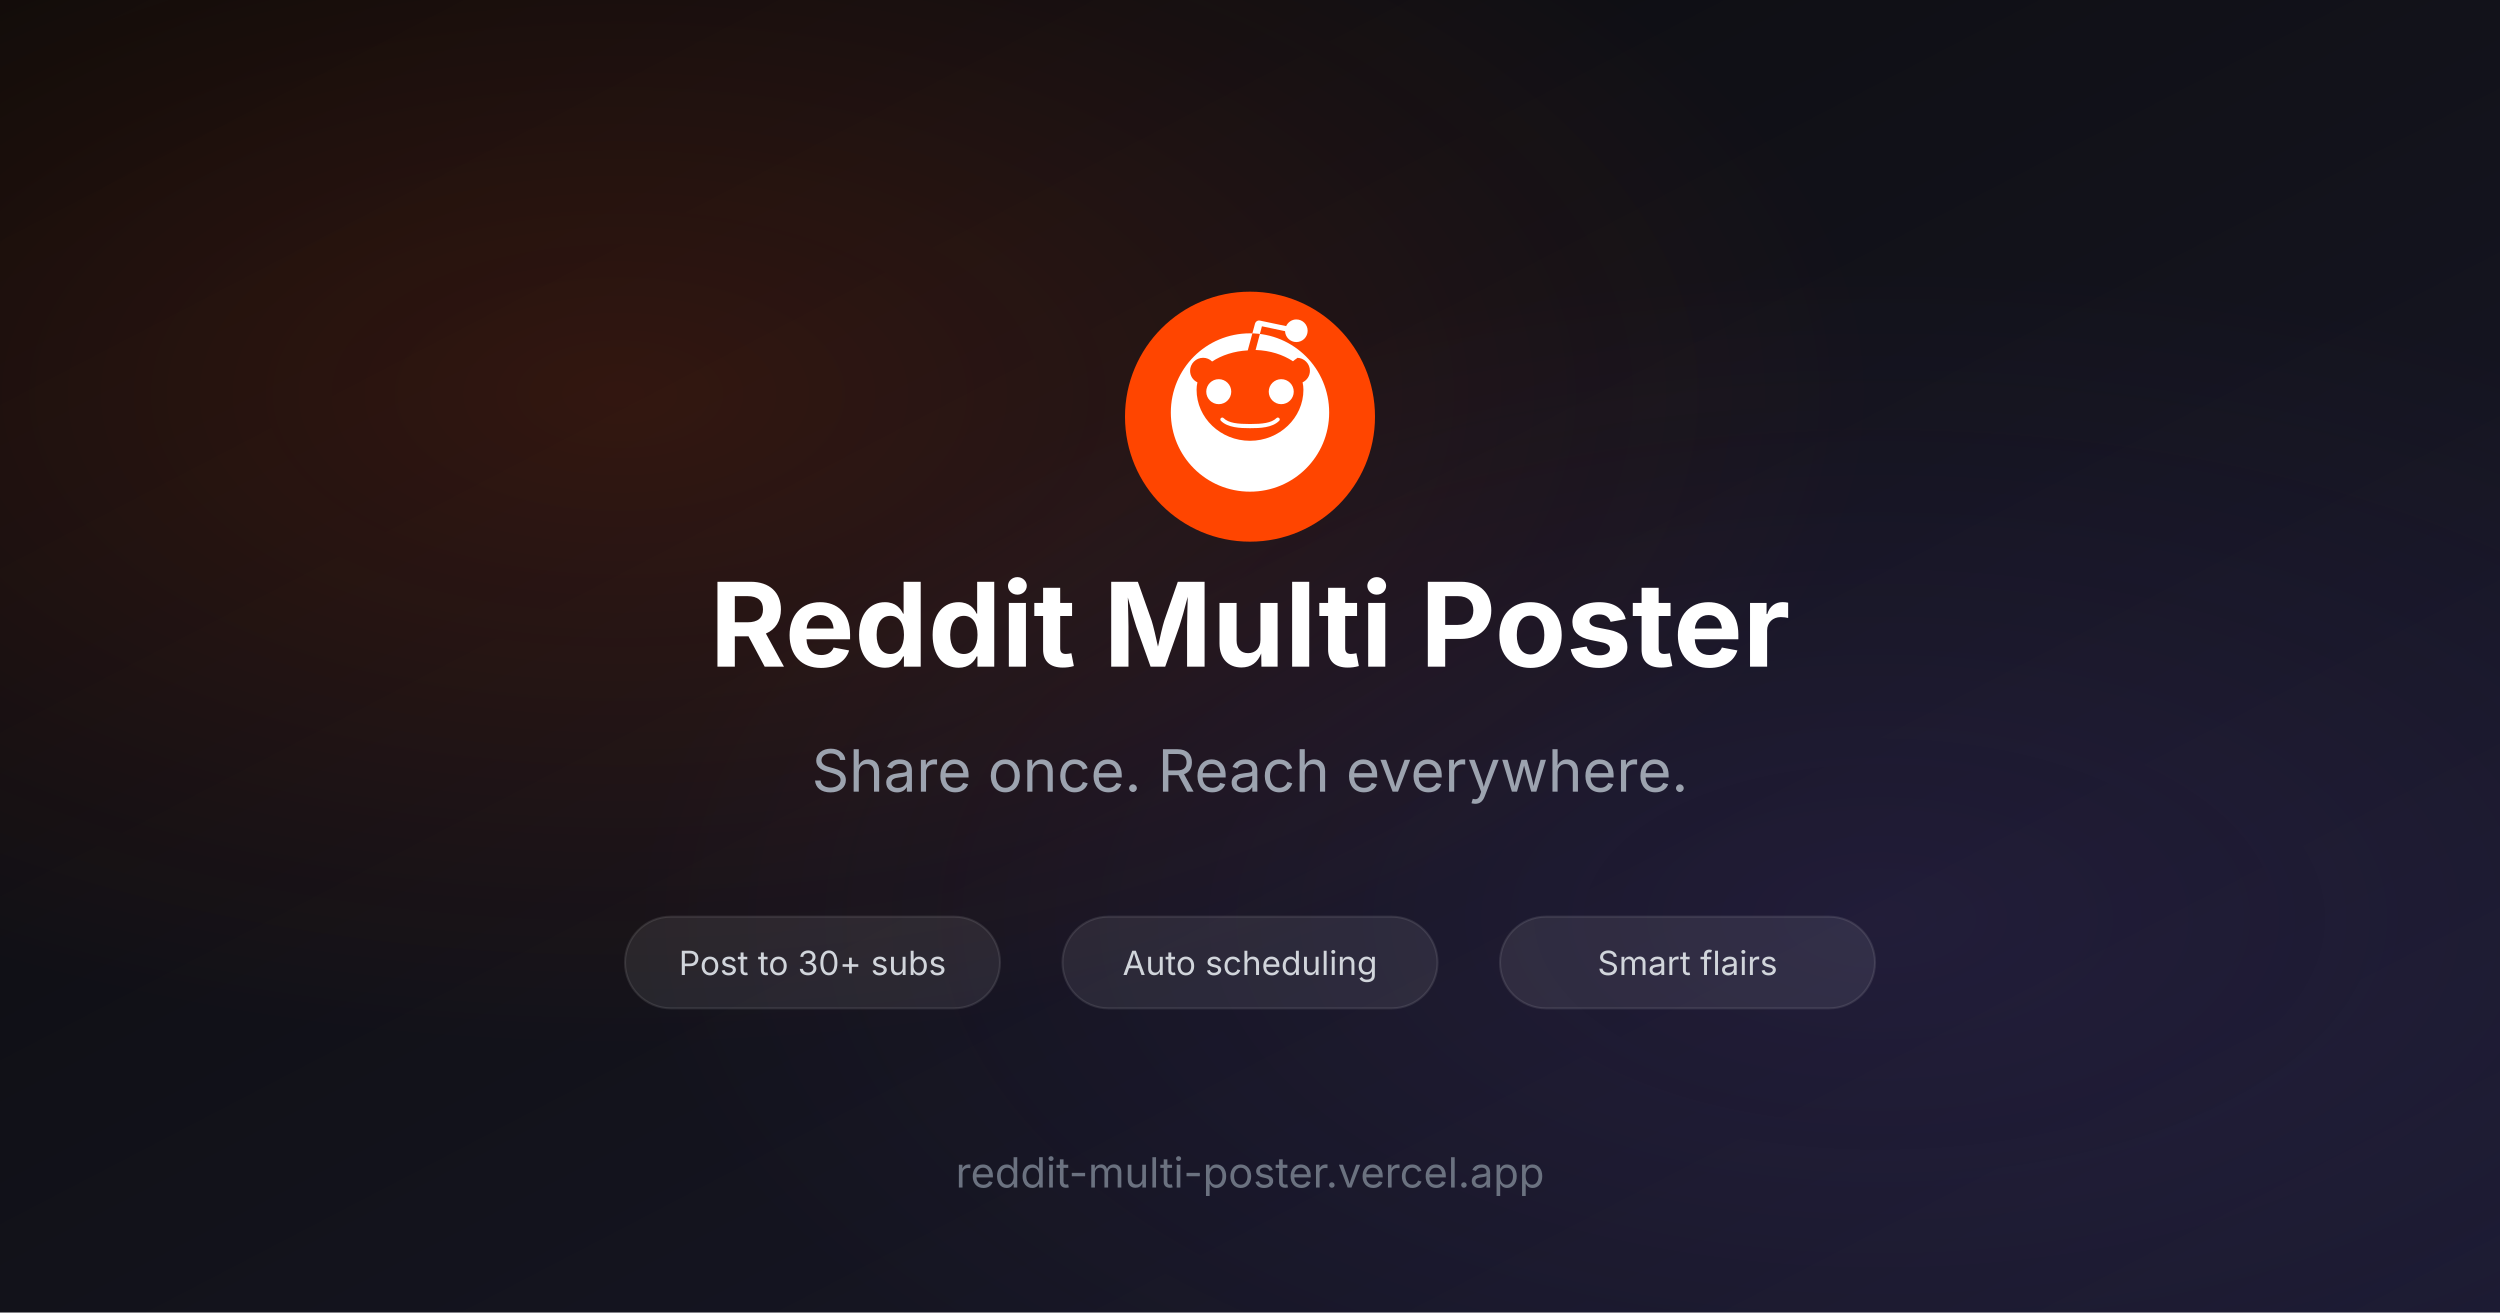
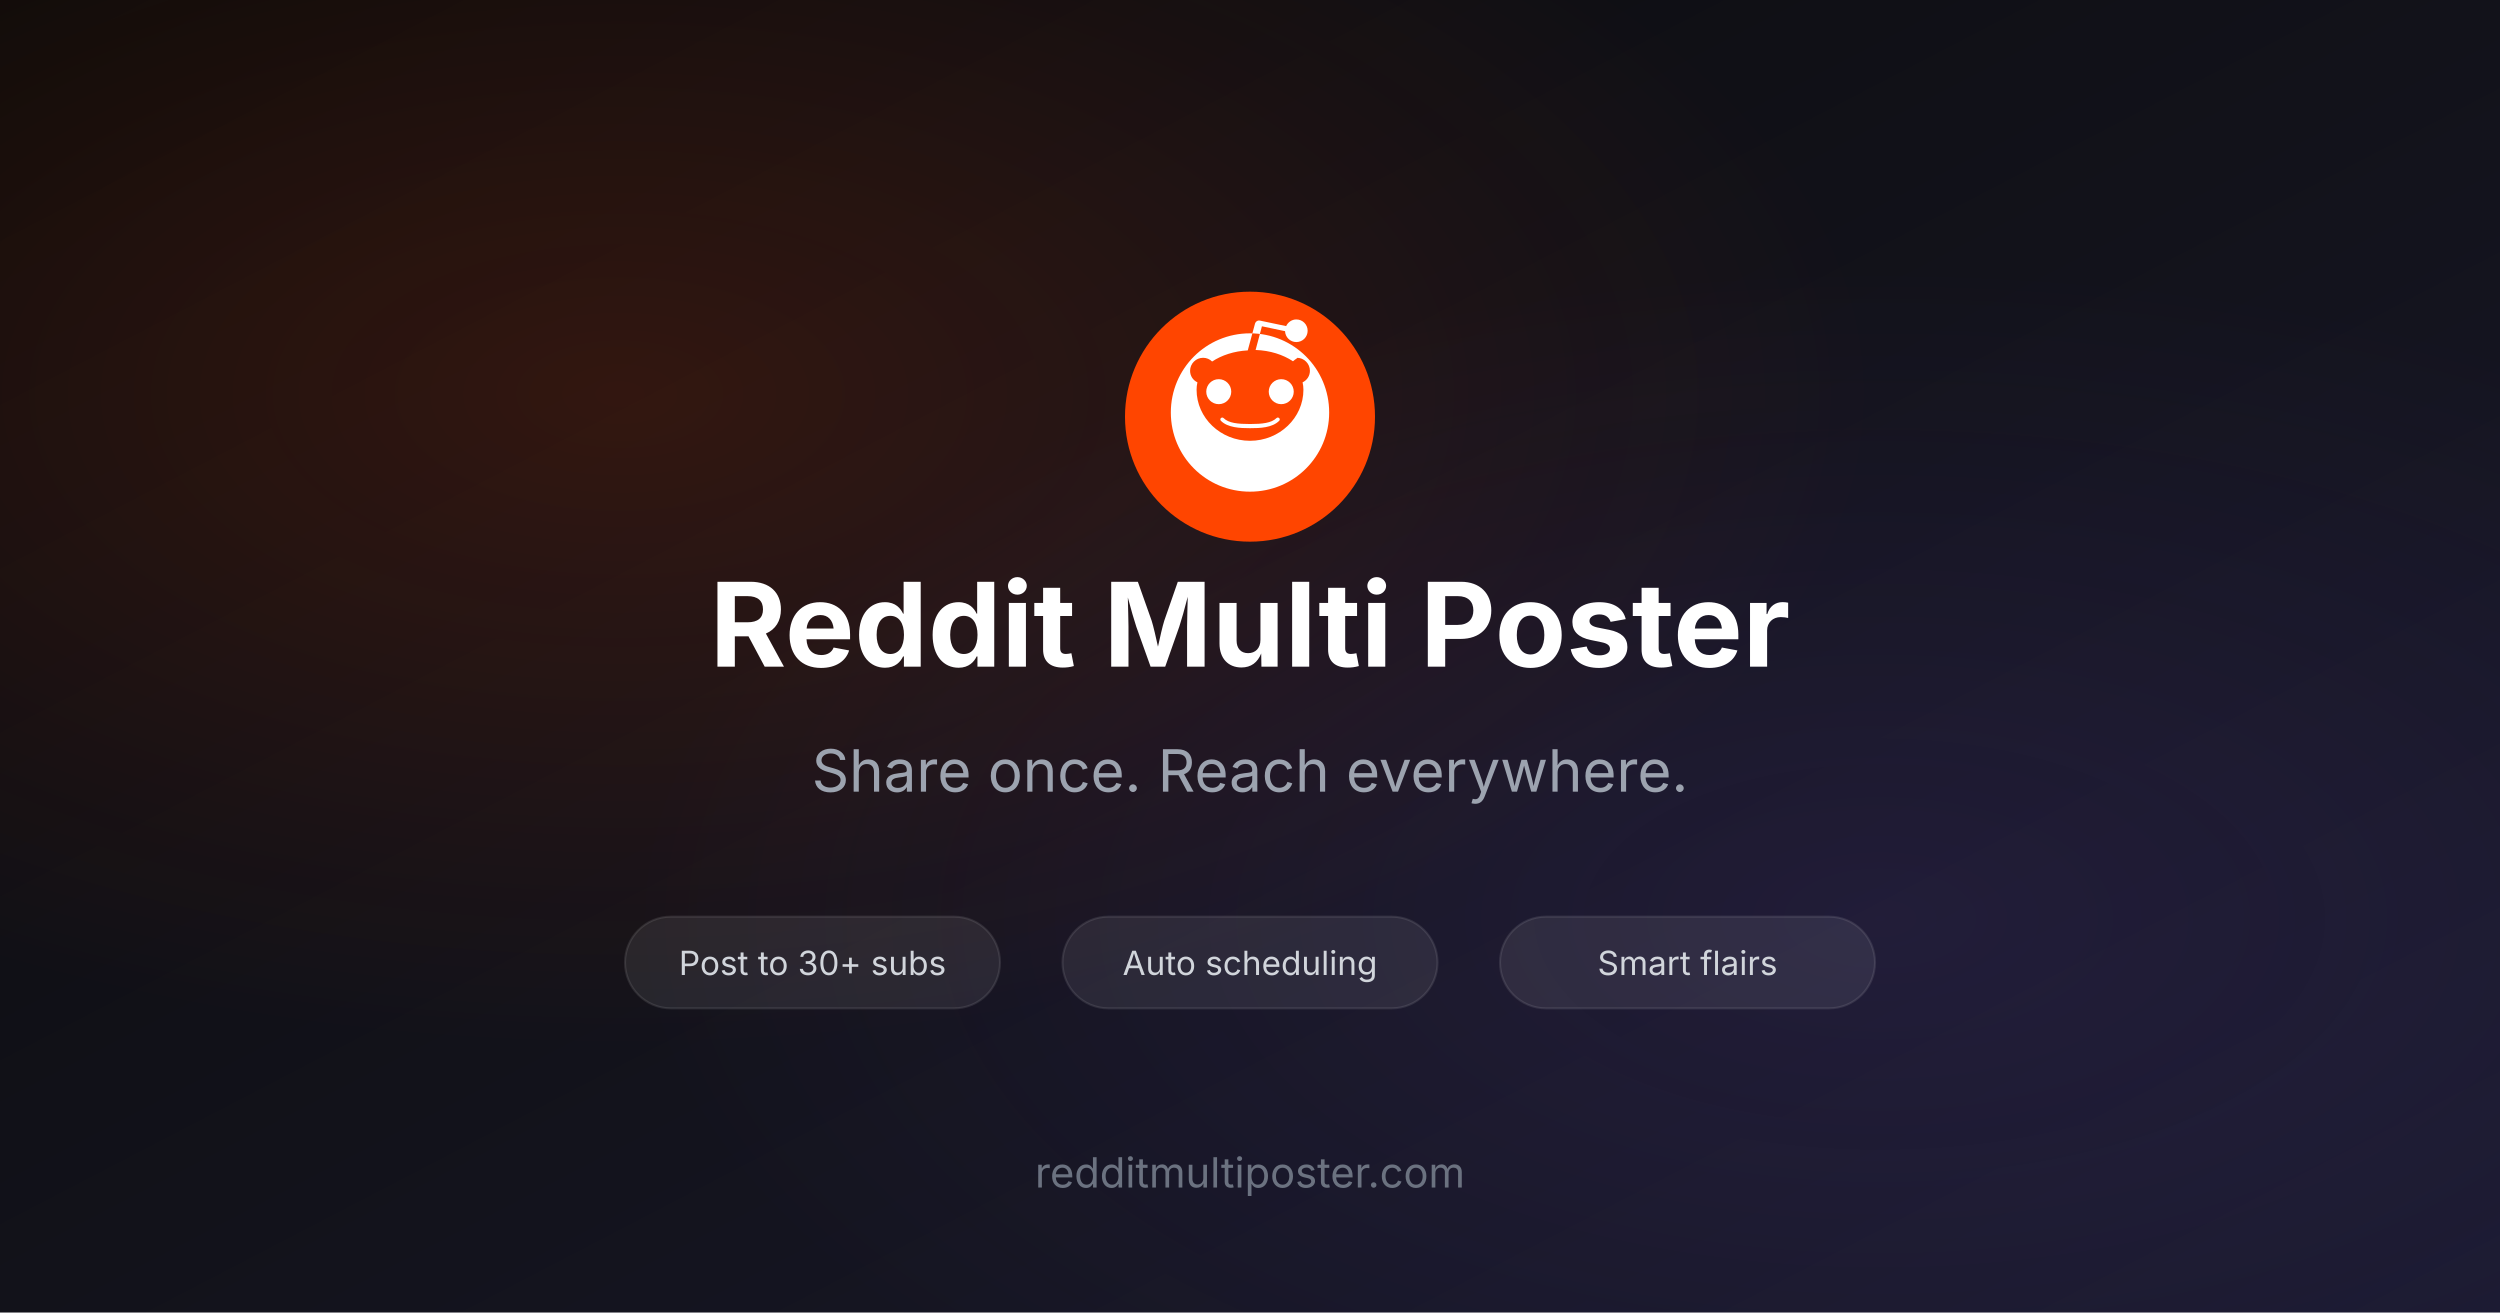
<svg xmlns="http://www.w3.org/2000/svg" width="1200" height="630" viewBox="0 0 1200 630" fill="none">
  <defs>
    <linearGradient id="bg-gradient" x1="0%" y1="0%" x2="100%" y2="100%">
      <stop offset="0%" style="stop-color:#0a0a0a" />
      <stop offset="50%" style="stop-color:#12121a" />
      <stop offset="100%" style="stop-color:#1a1a2e" />
    </linearGradient>
    <radialGradient id="glow-orange" cx="25%" cy="30%" r="50%">
      <stop offset="0%" style="stop-color:#FF4500;stop-opacity:0.15" />
      <stop offset="100%" style="stop-color:#FF4500;stop-opacity:0" />
    </radialGradient>
    <radialGradient id="glow-purple" cx="75%" cy="70%" r="50%">
      <stop offset="0%" style="stop-color:#8B5CF6;stop-opacity:0.1" />
      <stop offset="100%" style="stop-color:#8B5CF6;stop-opacity:0" />
    </radialGradient>
  </defs>
  <rect width="1200" height="630" fill="url(#bg-gradient)" />
  <rect width="1200" height="630" fill="url(#glow-orange)" />
  <rect width="1200" height="630" fill="url(#glow-purple)" />
  <g transform="translate(540, 140)">
    <circle cx="60" cy="60" r="60" fill="#FF4500" />
    <path d="M60 20C38.95 20 22 36.95 22 58C22 79.05 38.95 96 60 96C81.05 96 98 79.05 98 58C98 36.95 81.05 20 60 20ZM82.51 31.74C85.96 31.74 88.76 34.54 88.76 37.99C88.76 40.44 87.33 42.55 85.24 43.52C85.5 44.67 85.64 45.86 85.64 47.08C85.64 60.58 74.14 71.58 60 71.58C45.86 71.58 34.36 60.58 34.36 47.08C34.36 45.86 34.5 44.67 34.76 43.52C32.67 42.55 31.24 40.44 31.24 37.99C31.24 34.54 34.04 31.74 37.49 31.74C39.17 31.74 40.7 32.42 41.81 33.53C46.41 30.51 52.35 28.53 58.93 28.19L62.37 15.47C62.5 14.94 62.81 14.47 63.26 14.17C63.71 13.87 64.26 13.77 64.79 13.89L77.35 16.53C78.21 14.67 80.07 13.33 82.24 13.33C85.24 13.33 87.67 15.76 87.67 18.76C87.67 21.76 85.24 24.19 82.24 24.19C79.31 24.19 76.93 21.86 76.82 18.96L65.72 16.62L62.69 27.99C69.63 28.22 75.86 30.24 80.63 33.41C81.74 32.36 83.22 31.74 82.51 31.74ZM45 42C41.69 42 39 44.69 39 48C39 51.31 41.69 54 45 54C48.31 54 51 51.31 51 48C51 44.69 48.31 42 45 42ZM75 42C71.69 42 69 44.69 69 48C69 51.31 71.69 54 75 54C78.31 54 81 51.31 81 48C81 44.69 78.31 42 75 42ZM46.03 61.99C45.67 61.63 45.67 61.05 46.03 60.69C46.39 60.33 46.97 60.33 47.33 60.69C49.73 63.09 54.16 63.53 60.02 63.53C65.88 63.53 70.27 63.05 72.71 60.69C73.07 60.33 73.65 60.33 74.01 60.69C74.37 61.05 74.37 61.63 74.01 61.99C70.67 65.33 64.81 65.53 60.02 65.53C55.23 65.53 49.33 65.29 46.03 61.99Z" fill="white" />
  </g>
  <text x="600" y="320" font-family="system-ui, -apple-system, sans-serif" font-size="56" font-weight="700" fill="white" text-anchor="middle">
    Reddit Multi Poster
  </text>
  <text x="600" y="380" font-family="system-ui, -apple-system, sans-serif" font-size="28" fill="#9CA3AF" text-anchor="middle">
    Share once. Reach everywhere.
  </text>
  <g transform="translate(300, 440)">
    <rect x="0" y="0" width="180" height="44" rx="22" fill="rgba(255,255,255,0.08)" stroke="rgba(255,255,255,0.1)" stroke-width="1" />
    <text x="90" y="28" font-family="system-ui, -apple-system, sans-serif" font-size="16" fill="#D1D5DB" text-anchor="middle">Post to 30+ subs</text>
  </g>
  <g transform="translate(510, 440)">
    <rect x="0" y="0" width="180" height="44" rx="22" fill="rgba(255,255,255,0.08)" stroke="rgba(255,255,255,0.1)" stroke-width="1" />
    <text x="90" y="28" font-family="system-ui, -apple-system, sans-serif" font-size="16" fill="#D1D5DB" text-anchor="middle">Auto scheduling</text>
  </g>
  <g transform="translate(720, 440)">
    <rect x="0" y="0" width="180" height="44" rx="22" fill="rgba(255,255,255,0.08)" stroke="rgba(255,255,255,0.1)" stroke-width="1" />
    <text x="90" y="28" font-family="system-ui, -apple-system, sans-serif" font-size="16" fill="#D1D5DB" text-anchor="middle">Smart flairs</text>
  </g>
  <text x="600" y="570" font-family="system-ui, -apple-system, sans-serif" font-size="20" fill="#6B7280" text-anchor="middle">
-     reddit-multi-poster.vercel.app
+     redditmultiposter.com
  </text>
</svg>
